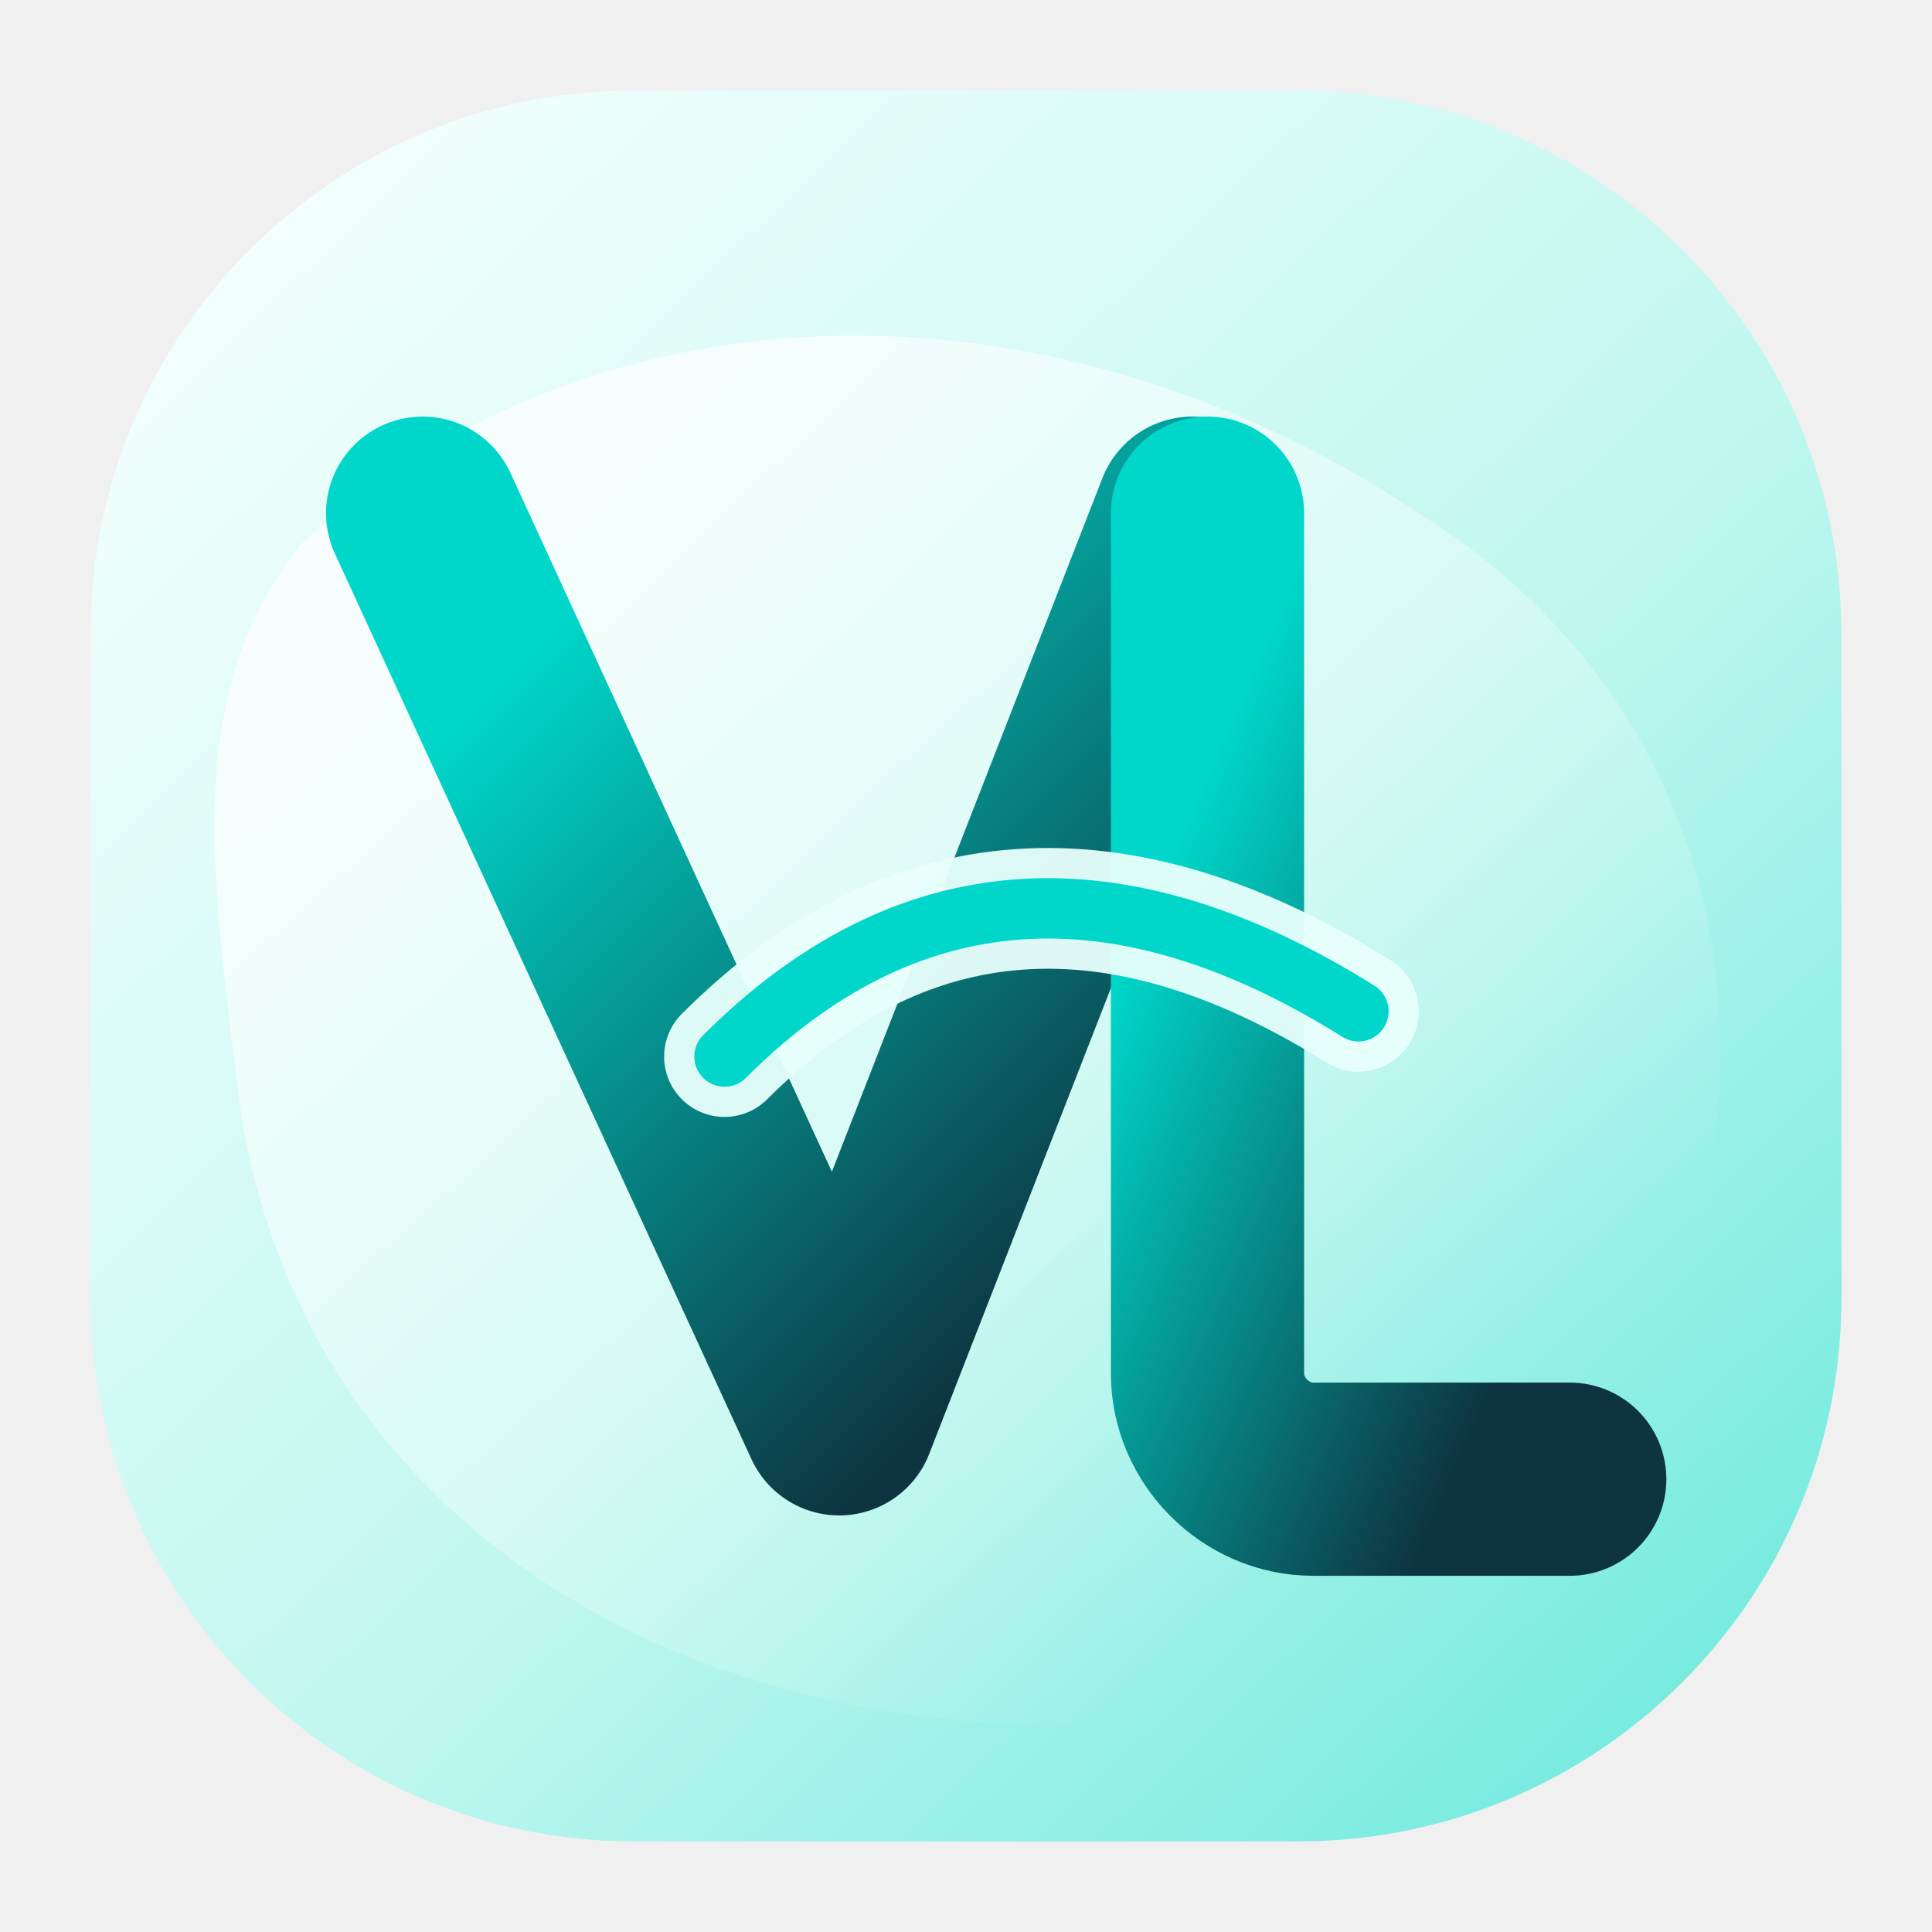
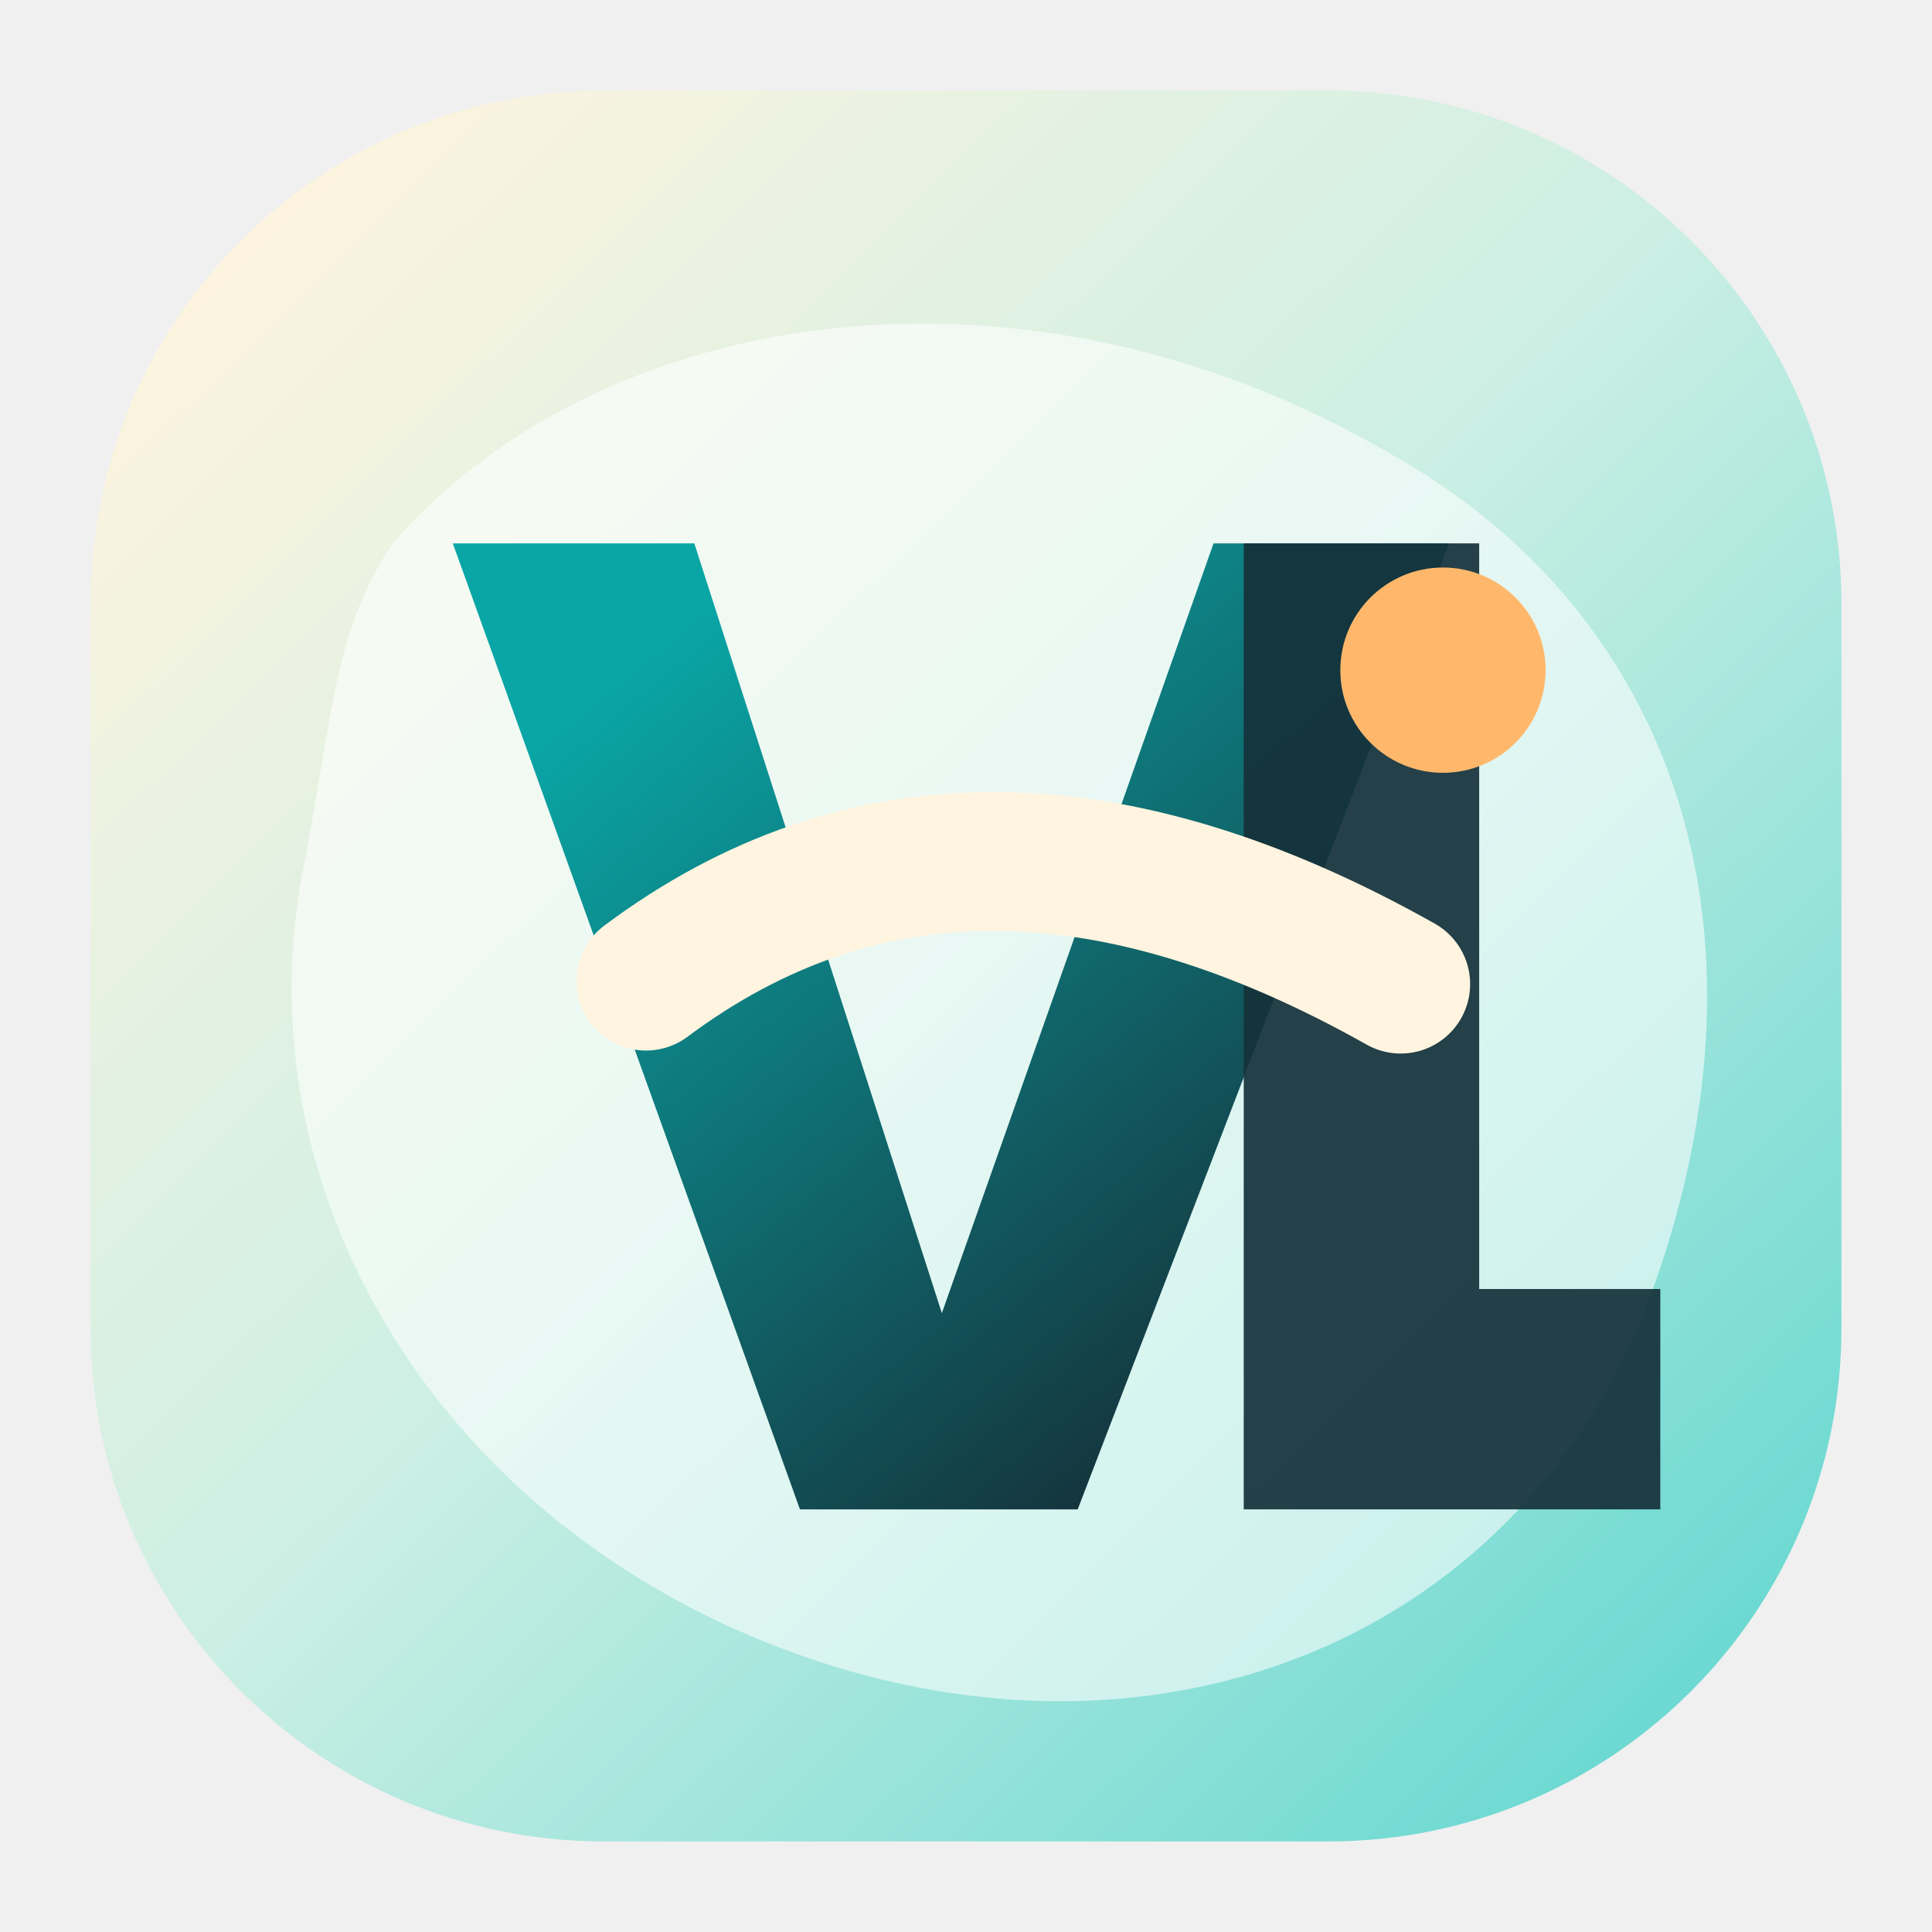
<svg xmlns="http://www.w3.org/2000/svg" viewBox="0 0 64 64" role="img" aria-label="Vindem Labs">
  <defs>
-     <linearGradient id="tile" x1="8%" y1="6%" x2="92%" y2="94%">
-       <stop offset="0%" stop-color="#f4fffd" />
-       <stop offset="58%" stop-color="#bff7ef" />
-       <stop offset="100%" stop-color="#74eadf" />
+     <linearGradient id="tile" x1="7%" y1="6%" x2="93%" y2="94%">
+       <stop offset="0%" stop-color="#fff4df" />
+       <stop offset="48%" stop-color="#ccefe4" />
+       <stop offset="100%" stop-color="#68d8d1" />
    </linearGradient>
-     <linearGradient id="ink" x1="18%" y1="12%" x2="82%" y2="88%">
-       <stop offset="0%" stop-color="#00d6c9" />
-       <stop offset="100%" stop-color="#0d3440" />
-     </linearGradient>
-     <linearGradient id="glow" x1="20%" y1="18%" x2="80%" y2="82%">
-       <stop offset="0%" stop-color="#ffffff" stop-opacity="0.95" />
-       <stop offset="100%" stop-color="#ffffff" stop-opacity="0" />
+     <linearGradient id="mark" x1="18%" y1="12%" x2="82%" y2="88%">
+       <stop offset="0%" stop-color="#0aa6a6" />
+       <stop offset="100%" stop-color="#15313a" />
    </linearGradient>
  </defs>
-   <rect x="3" y="3" width="58" height="58" rx="18" fill="url(#tile)" />
-   <path d="M10 18C20 9 35 9 47 17C55 22 59 31 56 42C53 53 44 58 32 57C20 56 10 49 8 37C7 29 6 23 10 18Z" fill="url(#glow)" opacity="0.7" />
-   <path d="M14 17L27.8 47L39.5 17" fill="none" stroke="url(#ink)" stroke-width="6.4" stroke-linecap="round" stroke-linejoin="round" />
-   <path d="M40 17V45.5C40 47.4 41.6 49 43.5 49H52" fill="none" stroke="url(#ink)" stroke-width="6.4" stroke-linecap="round" stroke-linejoin="round" />
-   <path d="M24 35C30 29 37 28.5 45 33.5" fill="none" stroke="#e8fffb" stroke-width="4" stroke-linecap="round" opacity="0.95" />
-   <path d="M24 35C30 29 37 28.5 45 33.5" fill="none" stroke="#00d6c9" stroke-width="2" stroke-linecap="round" />
+   <rect x="3" y="3" width="58" height="58" rx="17" fill="url(#tile)" />
+   <path d="M13 18C20 10 34 8 46 15C55 20 59 30 55 42C51 54 39 59 27 55C15 51 8 40 10 29C11 24 11 21 13 18Z" fill="#ffffff" opacity="0.58" />
+   <path d="M15 18H23L31.2 43.5L40.2 18H48L35.7 50H26.5L15 18Z" fill="url(#mark)" />
+   <path d="M41.2 18H49V42.7H55V50H41.2V18Z" fill="#15313a" opacity="0.92" />
+   <path d="M21.4 32.5C28.5 27.2 36.8 27.2 46.4 32.6" fill="none" stroke="#fff4df" stroke-width="4.6" stroke-linecap="round" />
+   <circle cx="47.8" cy="22.2" r="3.4" fill="#ffb86b" />
</svg>
